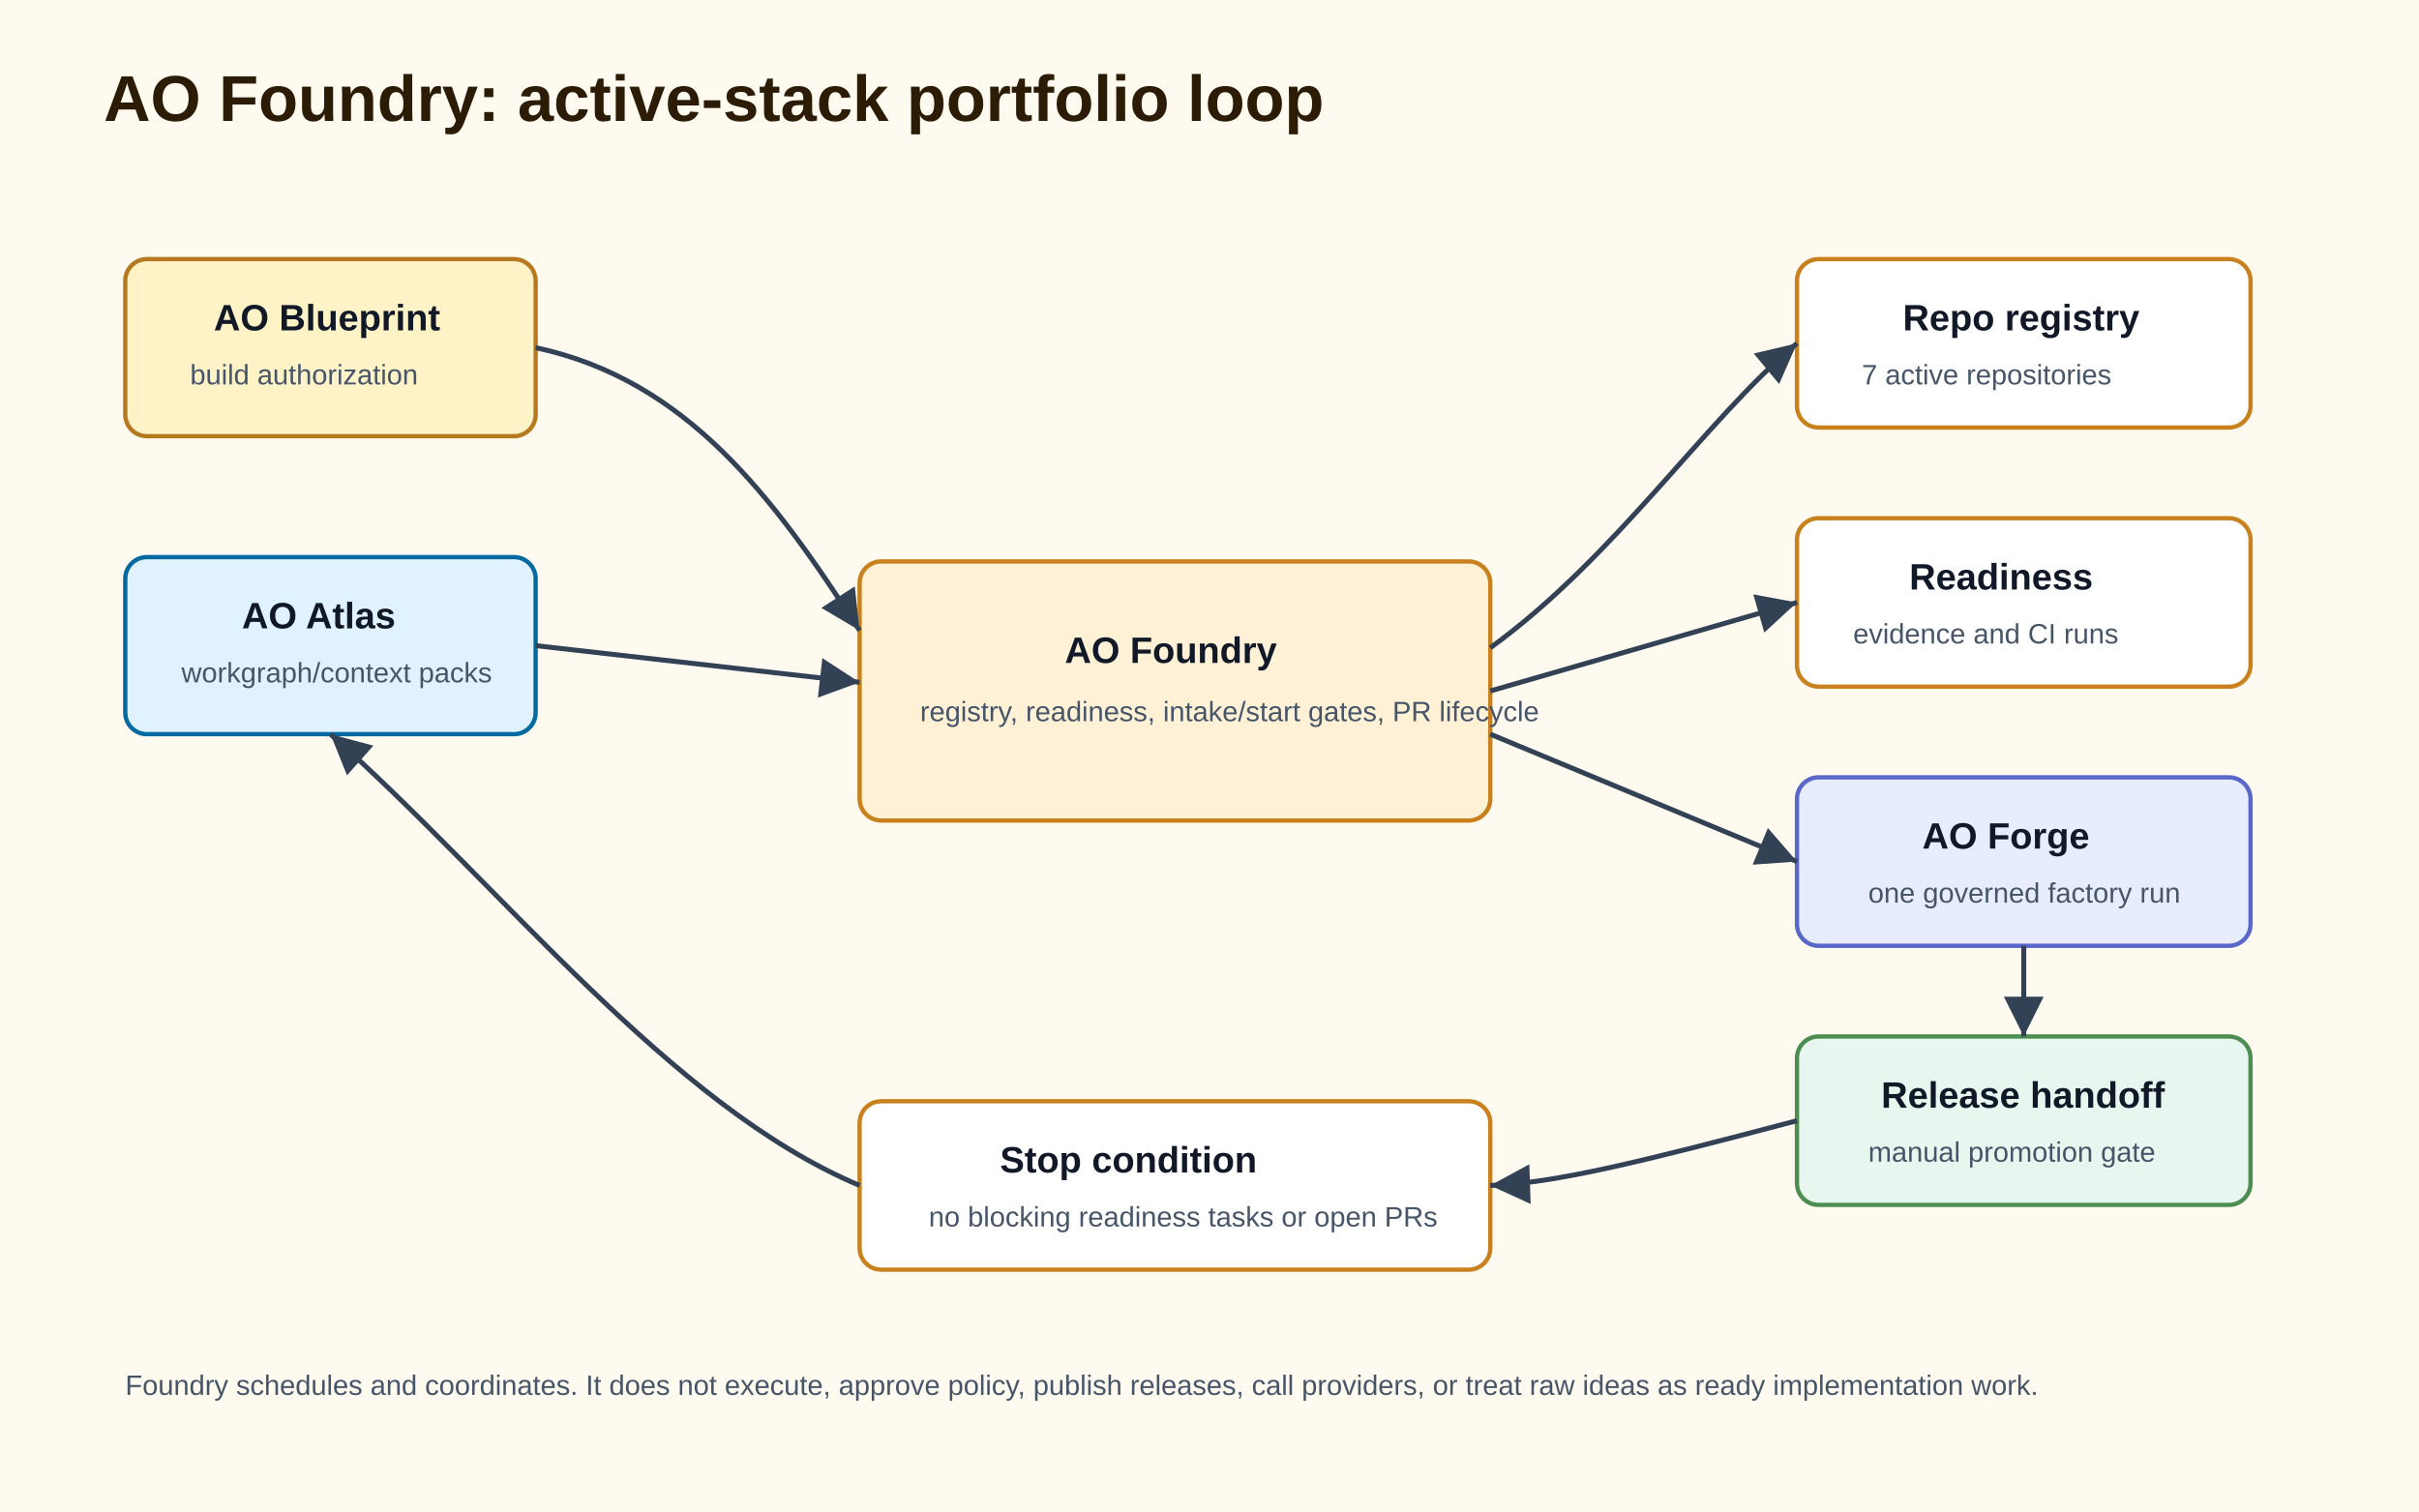
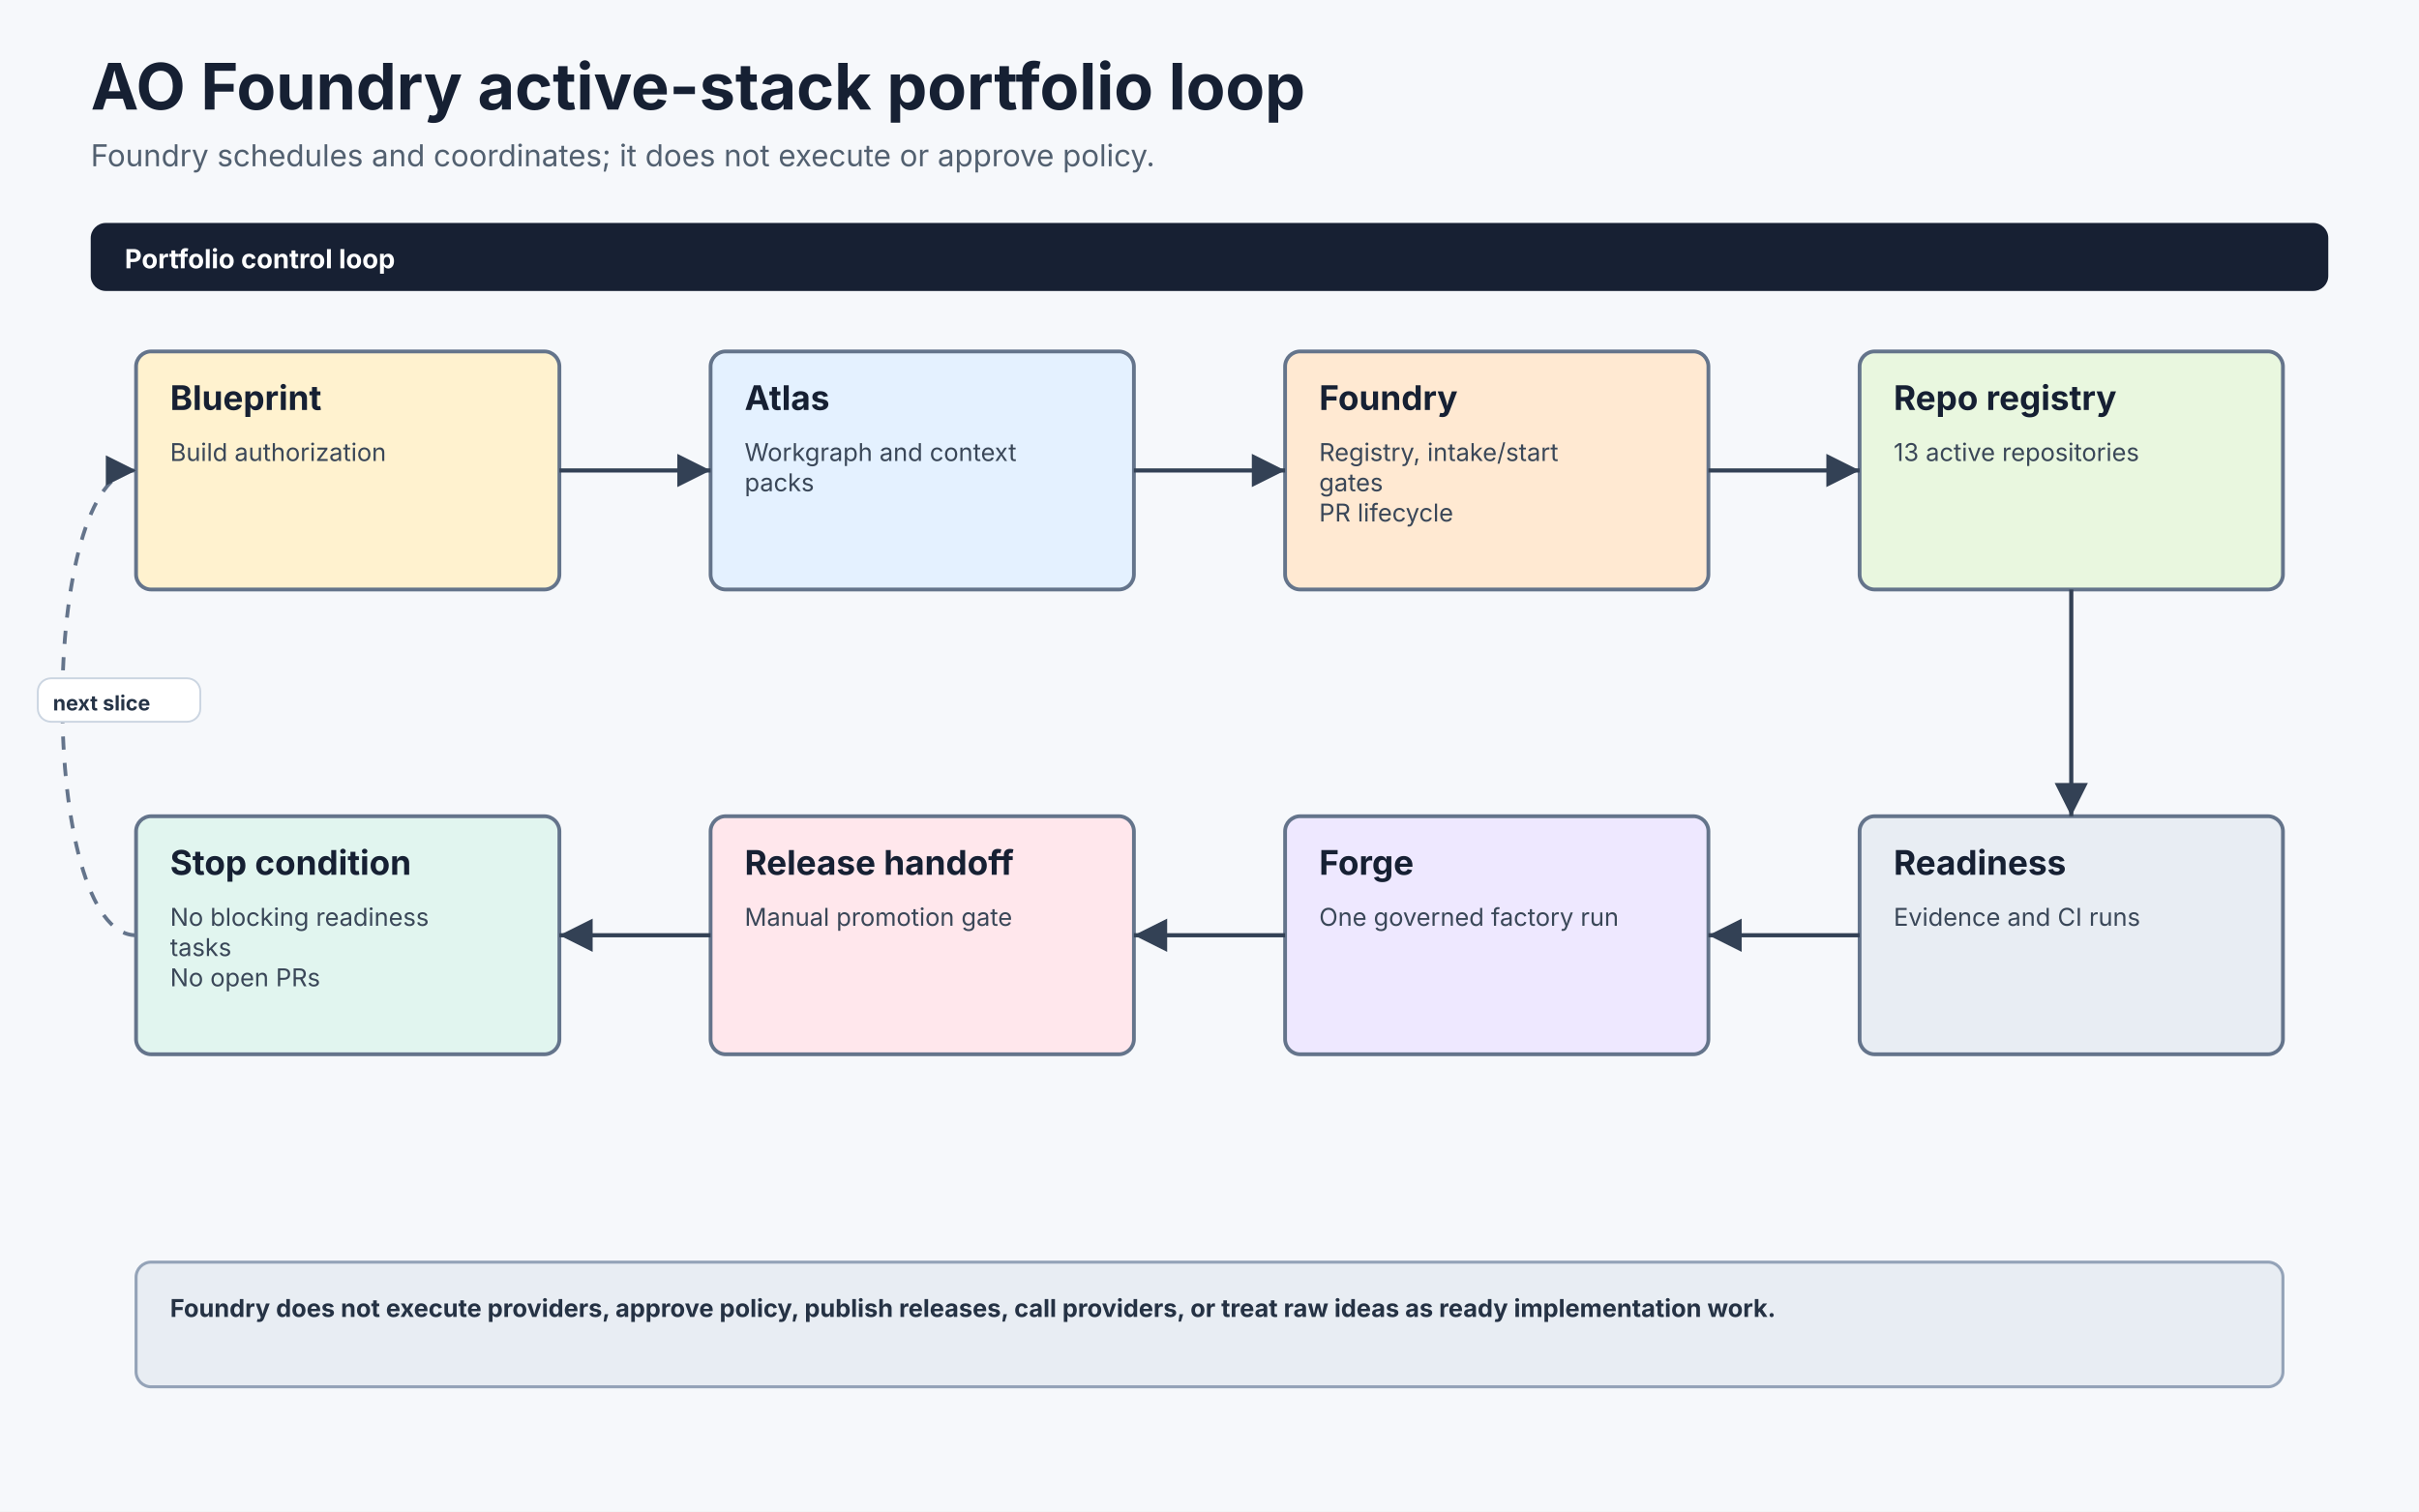
- <svg xmlns="http://www.w3.org/2000/svg" width="1120" height="700" viewBox="0 0 1120 700" role="img" aria-labelledby="title desc">
+ <svg xmlns="http://www.w3.org/2000/svg" width="1280" height="800" viewBox="0 0 1280 800" role="img" aria-labelledby="title desc">
  <defs>
    <marker id="arrow" markerWidth="12" markerHeight="12" refX="10" refY="6" orient="auto">
      <path d="M2,2 L10,6 L2,10 Z" fill="#334155" />
    </marker>
    <style>
-       .title { font: 700 30px Arial, sans-serif; fill: #2c1c05; }
-       .box { stroke-width: 2; rx: 10; }
-       .repo { font: 700 17px Arial, sans-serif; fill: #111827; }
-       .small { font: 400 13px Arial, sans-serif; fill: #475569; }
-       .arrow { stroke: #334155; stroke-width: 2.3; fill: none; marker-end: url(#arrow); }
+       .bg { fill: #f6f8fb; }
+       .title { font: 700 34px Inter, Arial, sans-serif; fill: #162033; }
+       .subtitle { font: 400 16px Inter, Arial, sans-serif; fill: #526070; }
+       .band { rx: 8; }
+       .bandText { font: 700 14px Inter, Arial, sans-serif; fill: #ffffff; letter-spacing: 0; }
+       .card { stroke-width: 2; rx: 8; }
+       .note { stroke-width: 1.6; rx: 8; }
+       .cardTitle { font: 700 18px Inter, Arial, sans-serif; fill: #162033; }
+       .body { font: 500 15px Inter, Arial, sans-serif; fill: #162033; }
+       .small { font: 400 13px Inter, Arial, sans-serif; fill: #3a4758; }
+       .smallStrong { font: 700 13px Inter, Arial, sans-serif; fill: #253244; }
+       .label { font: 700 11px Inter, Arial, sans-serif; fill: #263447; }
+       .chip { fill: #ffffff; stroke: #cbd5e1; stroke-width: 1; rx: 7; }
+       .arrow { stroke: #334155; stroke-width: 2.2; fill: none; marker-end: url(#arrow); }
+       .dash { stroke: #64748b; stroke-width: 2; stroke-dasharray: 7 7; fill: none; marker-end: url(#arrow); }
+       .soft { stroke: #94a3b8; stroke-width: 1.7; fill: none; marker-end: url(#arrow); }
+       .cell { stroke: #cbd5e1; stroke-width: 1.4; }
+       .cellHead { font: 700 14px Inter, Arial, sans-serif; fill: #162033; }
+       .cellText { font: 400 12px Inter, Arial, sans-serif; fill: #39485a; }
    </style>
  </defs>
-   <rect width="1120" height="700" fill="#fffaf0" />
-   <text class="title" x="48" y="56">AO Foundry: active-stack portfolio loop</text>
-   <rect class="box" x="58" y="120" width="190" height="82" fill="#fef3c7" stroke="#b7791f" />
-   <text class="repo" x="99" y="153">AO Blueprint</text>
-   <text class="small" x="88" y="178">build authorization</text>
-   <rect class="box" x="58" y="258" width="190" height="82" fill="#e0f2fe" stroke="#0369a1" />
-   <text class="repo" x="112" y="291">AO Atlas</text>
-   <text class="small" x="84" y="316">workgraph/context packs</text>
-   <rect class="box" x="398" y="260" width="292" height="120" fill="#fff1d6" stroke="#c9811d" stroke-width="3" />
-   <text class="repo" x="493" y="307">AO Foundry</text>
-   <text class="small" x="426" y="334">registry, readiness, intake/start gates, PR lifecycle</text>
-   <rect class="box" x="832" y="120" width="210" height="78" fill="#ffffff" stroke="#c9811d" />
-   <text class="repo" x="881" y="153">Repo registry</text>
-   <text class="small" x="862" y="178">7 active repositories</text>
-   <rect class="box" x="832" y="240" width="210" height="78" fill="#ffffff" stroke="#c9811d" />
-   <text class="repo" x="884" y="273">Readiness</text>
-   <text class="small" x="858" y="298">evidence and CI runs</text>
-   <rect class="box" x="832" y="360" width="210" height="78" fill="#e8ecff" stroke="#5967c9" />
-   <text class="repo" x="890" y="393">AO Forge</text>
-   <text class="small" x="865" y="418">one governed factory run</text>
-   <rect class="box" x="832" y="480" width="210" height="78" fill="#e7f6ee" stroke="#4d8d52" />
-   <text class="repo" x="871" y="513">Release handoff</text>
-   <text class="small" x="865" y="538">manual promotion gate</text>
-   <rect class="box" x="398" y="510" width="292" height="78" fill="#ffffff" stroke="#c9811d" />
-   <text class="repo" x="463" y="543">Stop condition</text>
-   <text class="small" x="430" y="568">no blocking readiness tasks or open PRs</text>
-   <path class="arrow" d="M248 161 C318 176 358 230 398 292" />
-   <path class="arrow" d="M248 299 L398 316" />
-   <path class="arrow" d="M690 300 C748 258 790 194 832 159" />
-   <path class="arrow" d="M690 320 L832 279" />
-   <path class="arrow" d="M690 340 L832 399" />
-   <path class="arrow" d="M937 438 L937 480" />
-   <path class="arrow" d="M832 519 C760 538 720 548 690 549" />
-   <path class="arrow" d="M398 549 C310 512 232 410 153 340" />
-   <text class="small" x="58" y="646">Foundry schedules and coordinates. It does not execute, approve policy, publish releases, call providers, or treat raw ideas as ready implementation work.</text>
+   <rect class="bg" width="1280" height="800" />
+   <text class="title" x="48" y="58">AO Foundry active-stack portfolio loop</text>
+   <text class="subtitle" x="48" y="88">Foundry schedules and coordinates; it does not execute or approve policy.</text>
+   <rect class="band" x="48" y="118" width="1184" height="36" fill="#172033" />
+   <text class="bandText" x="66" y="142">Portfolio control loop</text>
+   <rect class="card" x="72" y="186" width="224" height="126" fill="#fff2cf" stroke="#64748b" />
+   <text class="cardTitle" x="90" y="217">Blueprint</text>
+   <text class="small" x="90" y="244">Build authorization</text>
+   <rect class="card" x="376" y="186" width="224" height="126" fill="#e4f1ff" stroke="#64748b" />
+   <text class="cardTitle" x="394" y="217">Atlas</text>
+   <text class="small" x="394" y="244">
+     <tspan x="394" dy="0">Workgraph and context</tspan>
+     <tspan x="394" dy="16">packs</tspan>
+   </text>
+   <rect class="card" x="680" y="186" width="224" height="126" fill="#ffe9d2" stroke="#64748b" />
+   <text class="cardTitle" x="698" y="217">Foundry</text>
+   <text class="small" x="698" y="244">
+     <tspan x="698" dy="0">Registry, intake/start</tspan>
+     <tspan x="698" dy="16">gates</tspan>
+   </text>
+   <text class="small" x="698" y="276">PR lifecycle</text>
+   <rect class="card" x="984" y="186" width="224" height="126" fill="#e9f7df" stroke="#64748b" />
+   <text class="cardTitle" x="1002" y="217">Repo registry</text>
+   <text class="small" x="1002" y="244">13 active repositories</text>
+   <rect class="card" x="984" y="432" width="224" height="126" fill="#e8edf3" stroke="#64748b" />
+   <text class="cardTitle" x="1002" y="463">Readiness</text>
+   <text class="small" x="1002" y="490">Evidence and CI runs</text>
+   <rect class="card" x="680" y="432" width="224" height="126" fill="#eee8ff" stroke="#64748b" />
+   <text class="cardTitle" x="698" y="463">Forge</text>
+   <text class="small" x="698" y="490">One governed factory run</text>
+   <rect class="card" x="376" y="432" width="224" height="126" fill="#ffe7ec" stroke="#64748b" />
+   <text class="cardTitle" x="394" y="463">Release handoff</text>
+   <text class="small" x="394" y="490">Manual promotion gate</text>
+   <rect class="card" x="72" y="432" width="224" height="126" fill="#e1f5ef" stroke="#64748b" />
+   <text class="cardTitle" x="90" y="463">Stop condition</text>
+   <text class="small" x="90" y="490">
+     <tspan x="90" dy="0">No blocking readiness</tspan>
+     <tspan x="90" dy="16">tasks</tspan>
+   </text>
+   <text class="small" x="90" y="522">No open PRs</text>
+   <path class="arrow" d="M296 249 L376 249" />
+   <path class="arrow" d="M600 249 L680 249" />
+   <path class="arrow" d="M904 249 L984 249" />
+   <path class="arrow" d="M1096 312 L1096 432" />
+   <path class="arrow" d="M984 495 L904 495" />
+   <path class="arrow" d="M680 495 L600 495" />
+   <path class="arrow" d="M376 495 L296 495" />
+   <path class="dash" d="M72 495 C20 495 20 249 72 249" />
+   <rect class="chip" x="20" y="359" width="86" height="23" />
+   <text class="label" x="28" y="376">next slice</text>
+   <rect class="note" x="72" y="668" width="1136" height="66" fill="#e8edf3" stroke="#94a3b8" />
+   <text class="smallStrong" x="90" y="697">Foundry does not execute providers, approve policy, publish releases, call providers, or treat raw ideas as ready implementation work.</text>
</svg>
